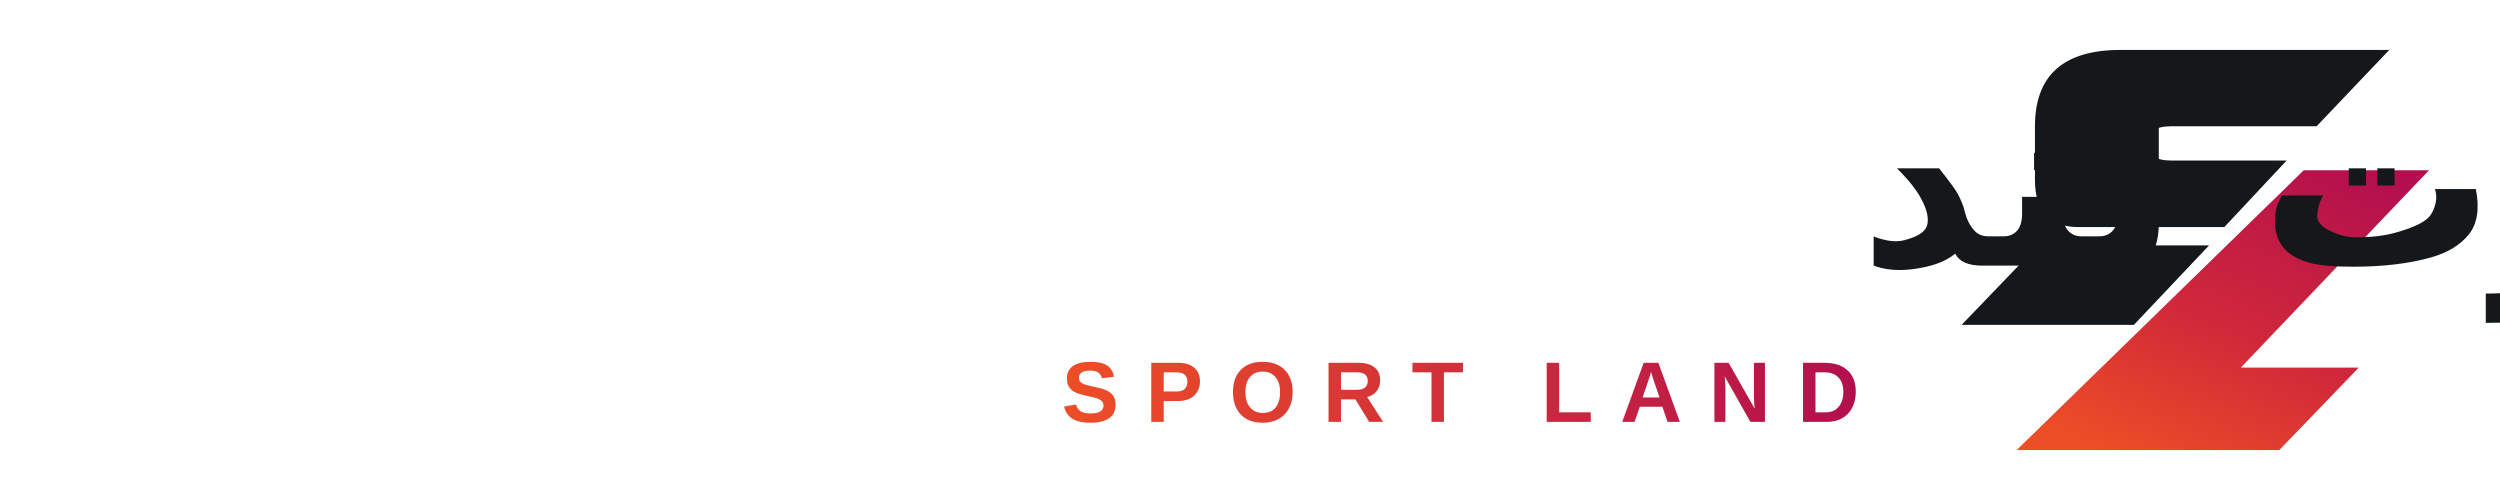
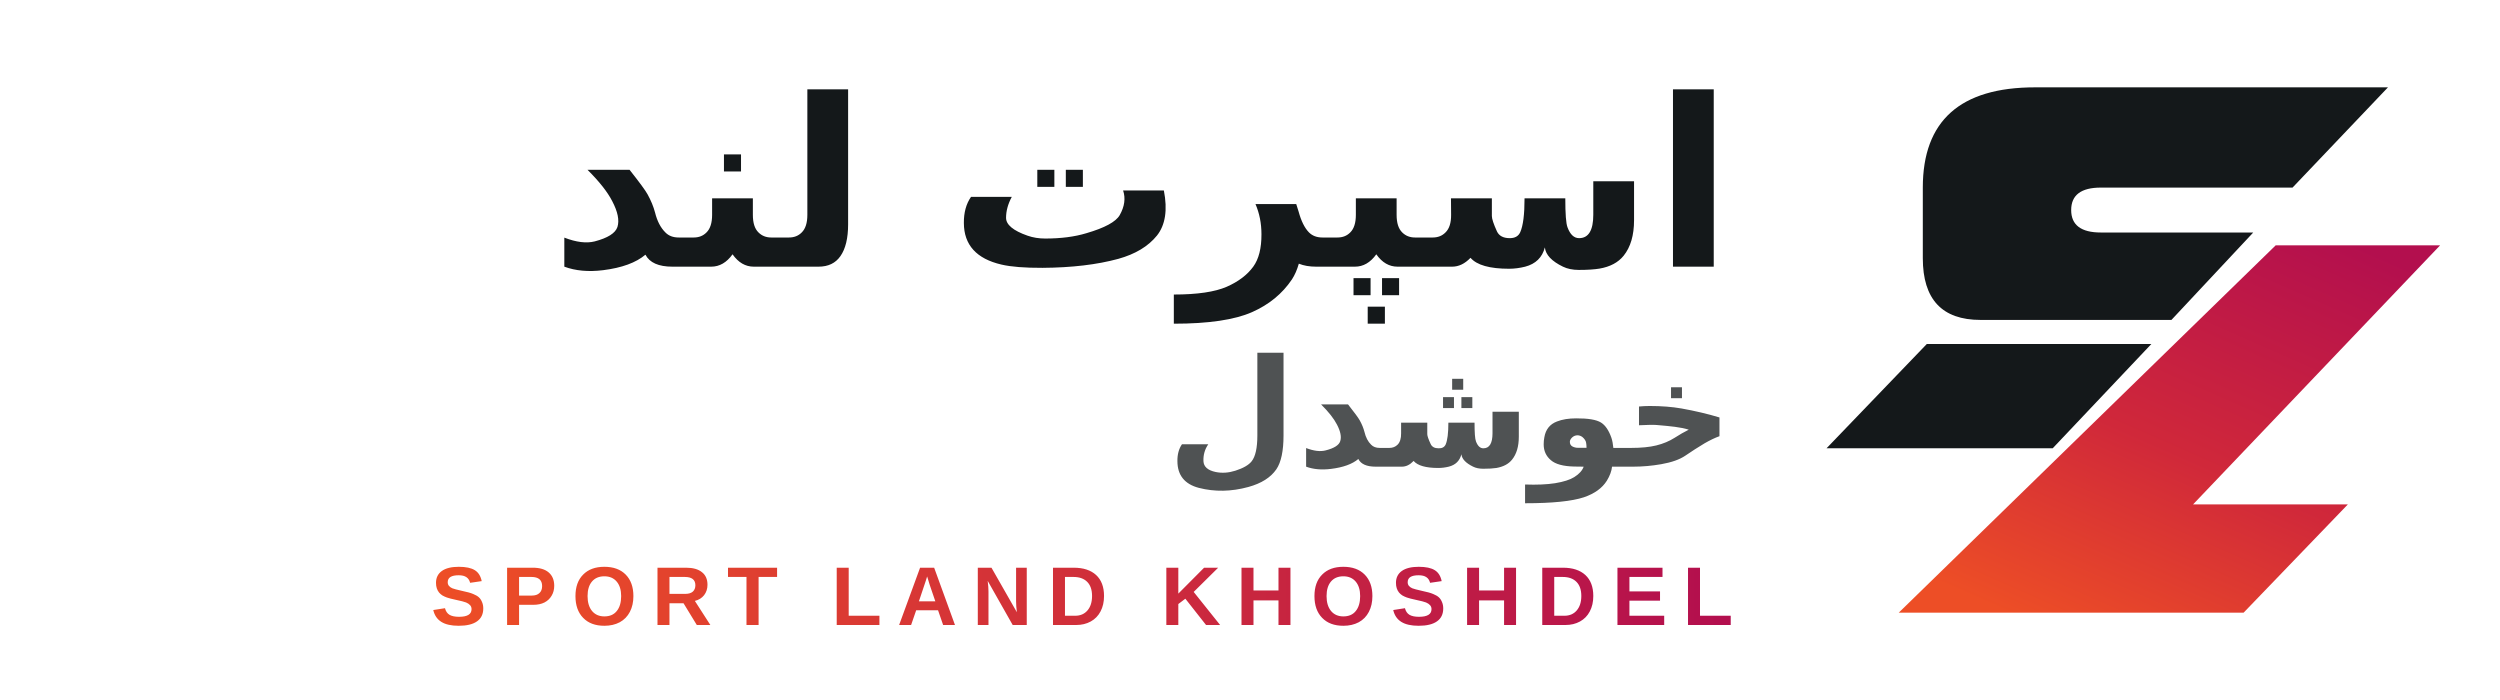
- <svg xmlns="http://www.w3.org/2000/svg" viewBox="0 0 320 64" role="img" aria-label="اسپرت لند | Sport Land">
+ <svg xmlns="http://www.w3.org/2000/svg" viewBox="0 0 300 84" role="img" aria-label="اسپرت لند خوشدل | Sport Land Khoshdel">
  <defs>
    <linearGradient id="gl" x1="0.85" y1="0" x2="0.2" y2="1">
      <stop offset="0" stop-color="#b30f4e" />
      <stop offset=".55" stop-color="#d0283a" />
      <stop offset="1" stop-color="#ed4e26" />
    </linearGradient>
    <linearGradient id="gs" x1="0" y1="0" x2="1" y2="1">
      <stop offset="0" stop-color="#ffffff" />
      <stop offset=".5" stop-color="#e4dfe1" />
      <stop offset="1" stop-color="#c7c0c3" />
    </linearGradient>
    <linearGradient id="gt" x1="1" y1="0" x2="0" y2="0">
      <stop offset="0" stop-color="#b30f4e" />
      <stop offset="1" stop-color="#ed4e26" />
    </linearGradient>
  </defs>
-   <svg x="246" y="6" width="70" height="52" viewBox="30 20 785 665">
+   <svg x="216" y="10" width="80" height="64" viewBox="30 20 785 665">
    <g fill="#14181a">
      <path d="M300 25H740L621 150H382Q345 150 345 178Q345 206 382 206H572L470 315H232Q160 315 160 238V150Q160 25 300 25Z" />
      <path d="M165 345H445L322 475H40Z" />
    </g>
    <path d="M600 222H805L497 545H690L560 680H130Z" fill="url(#gl)" />
  </svg>
-   <text x="238" y="34" text-anchor="end" direction="rtl" font-family="Peyda, payda, Vazirmatn, Tahoma, sans-serif" font-weight="900" font-size="30" fill="#14181a">اسپرت لند</text>
-   <text x="238" y="54" text-anchor="end" font-family="Arial, Helvetica, sans-serif" font-weight="900" font-size="11" letter-spacing="3.4" fill="url(#gt)">SPORT LAND</text>
+   <text x="208" y="32" text-anchor="start" direction="rtl" font-family="Peyda, payda, Vazirmatn, Tahoma, sans-serif" font-weight="900" font-size="28" fill="#14181a">اسپرت لند</text>
+   <text x="208" y="56" text-anchor="start" direction="rtl" font-family="Peyda, payda, Vazirmatn, Tahoma, sans-serif" font-weight="700" font-size="18" fill="#14181a" fill-opacity=".75">خوشدل</text>
+   <text x="208" y="75" text-anchor="end" font-family="Arial, Helvetica, sans-serif" font-weight="900" font-size="10" letter-spacing="1.8" fill="url(#gt)">SPORT LAND KHOSHDEL</text>
</svg>
